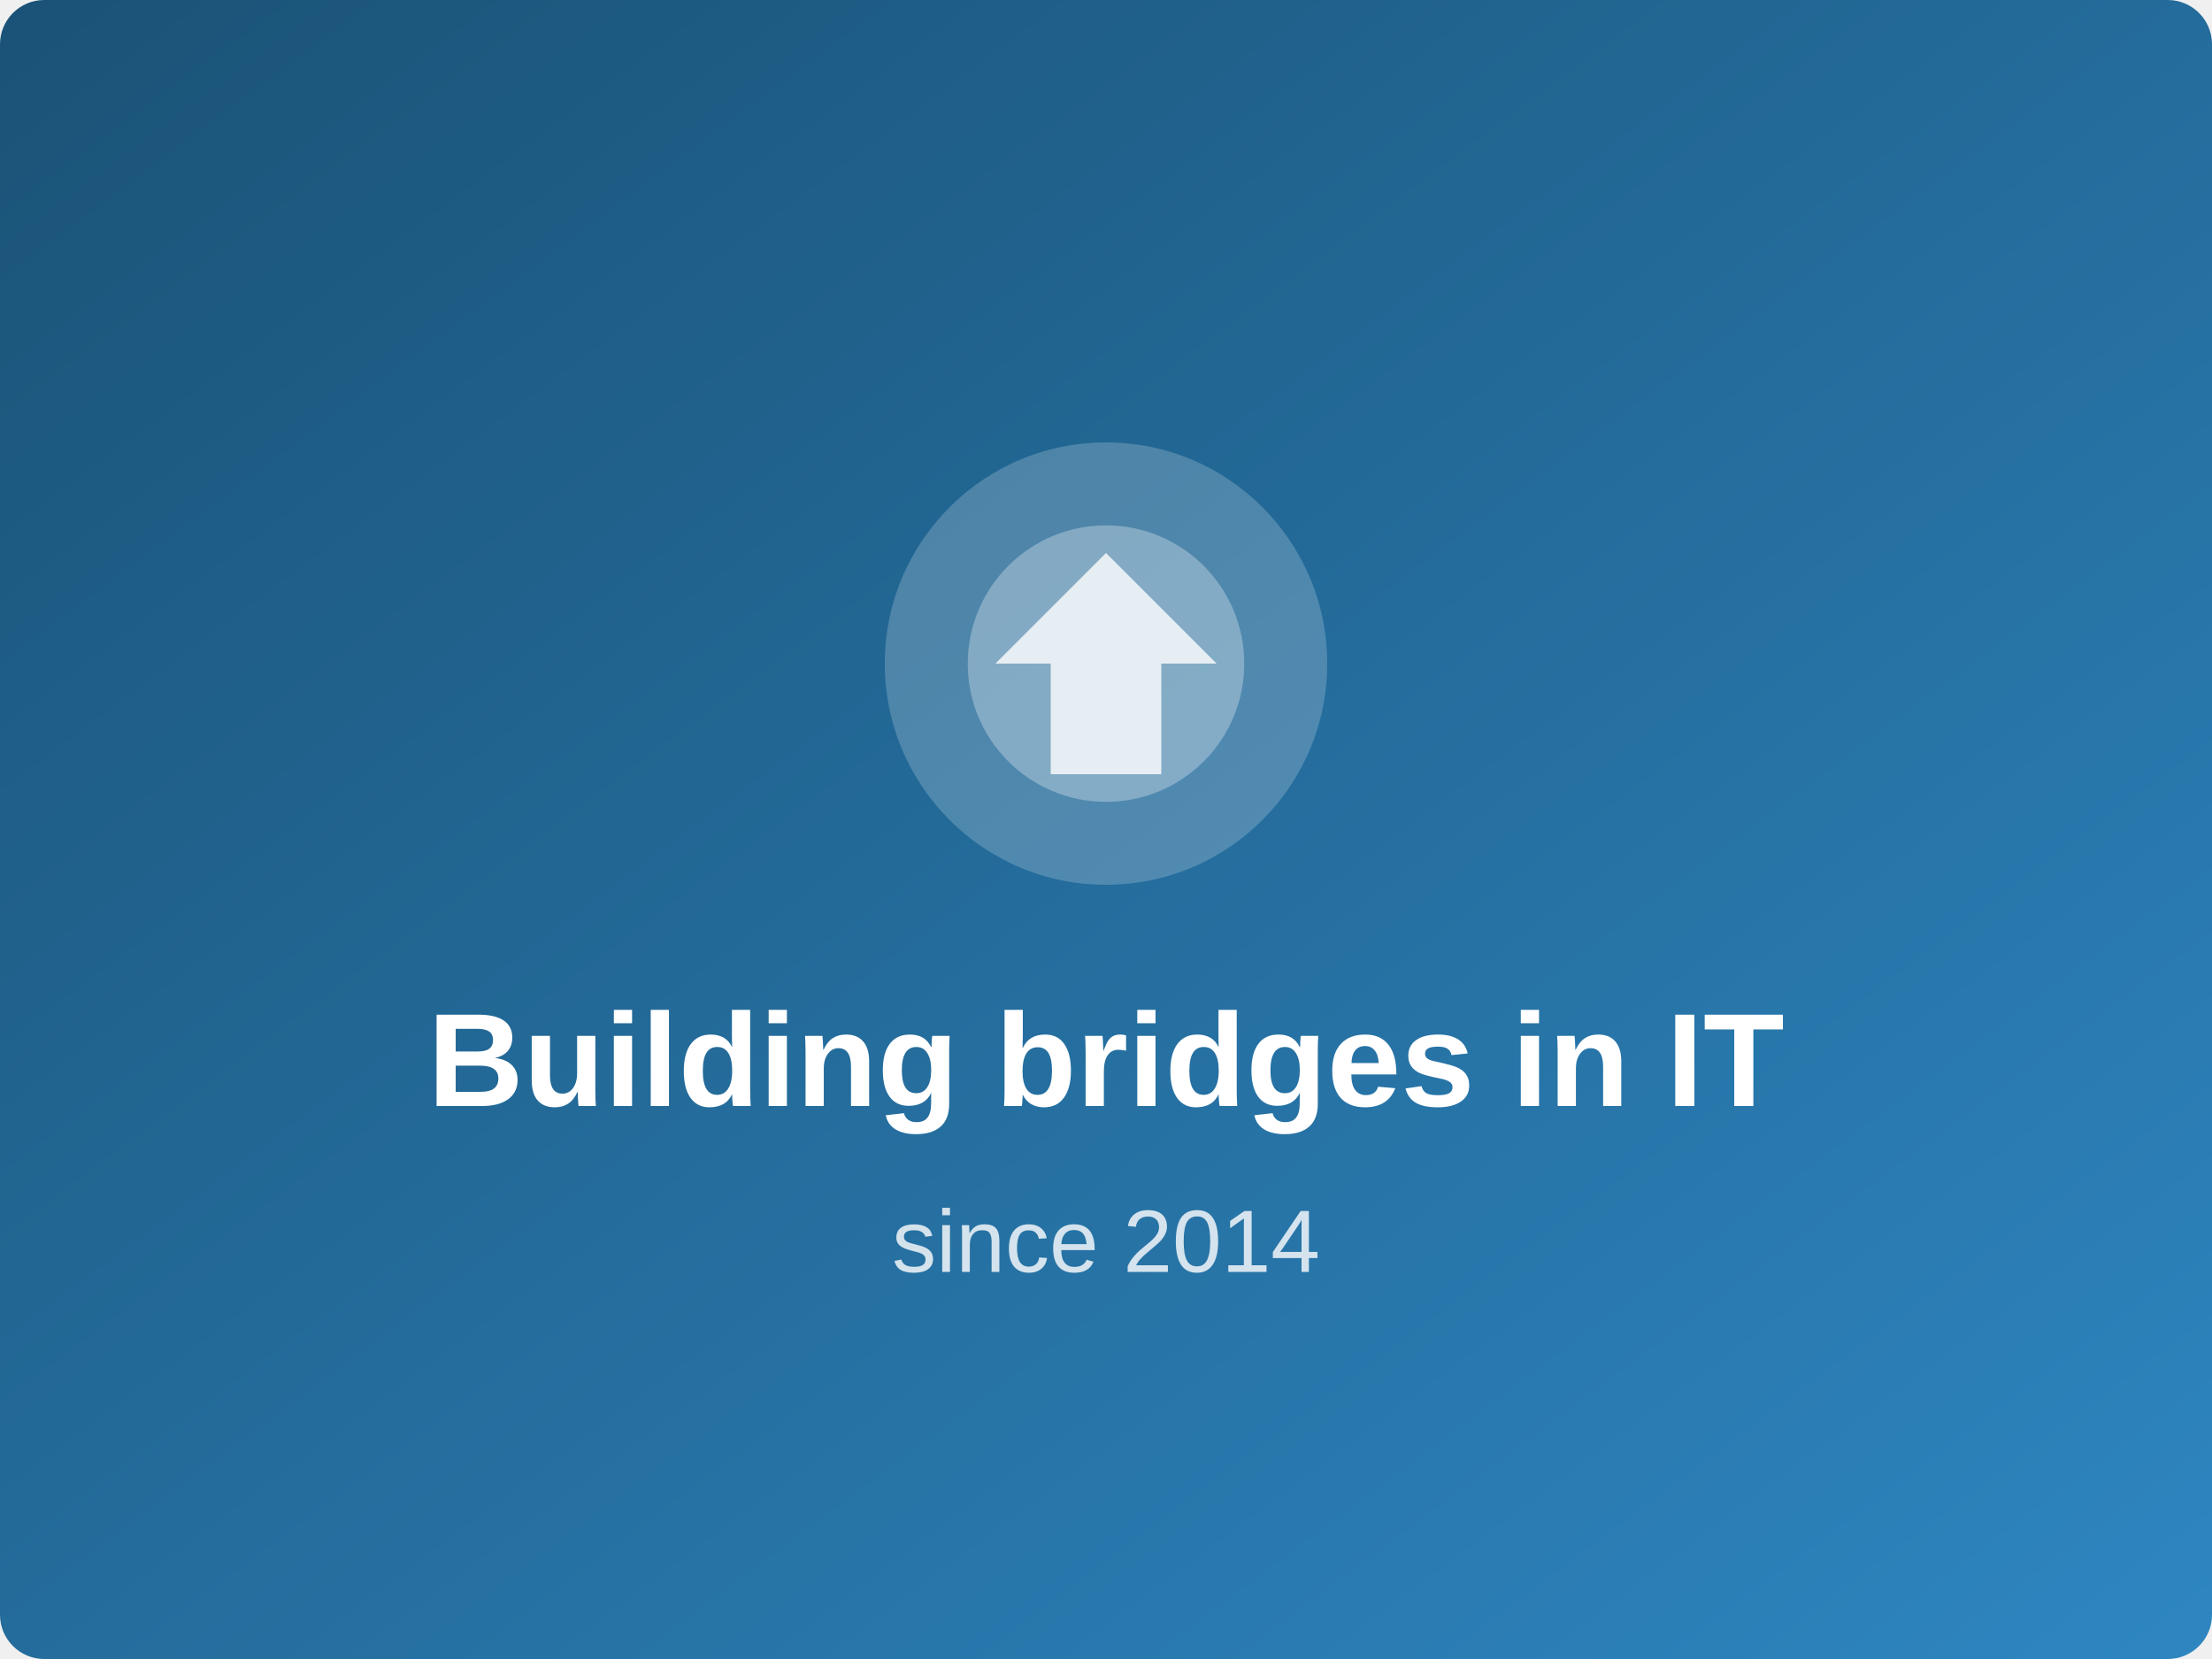
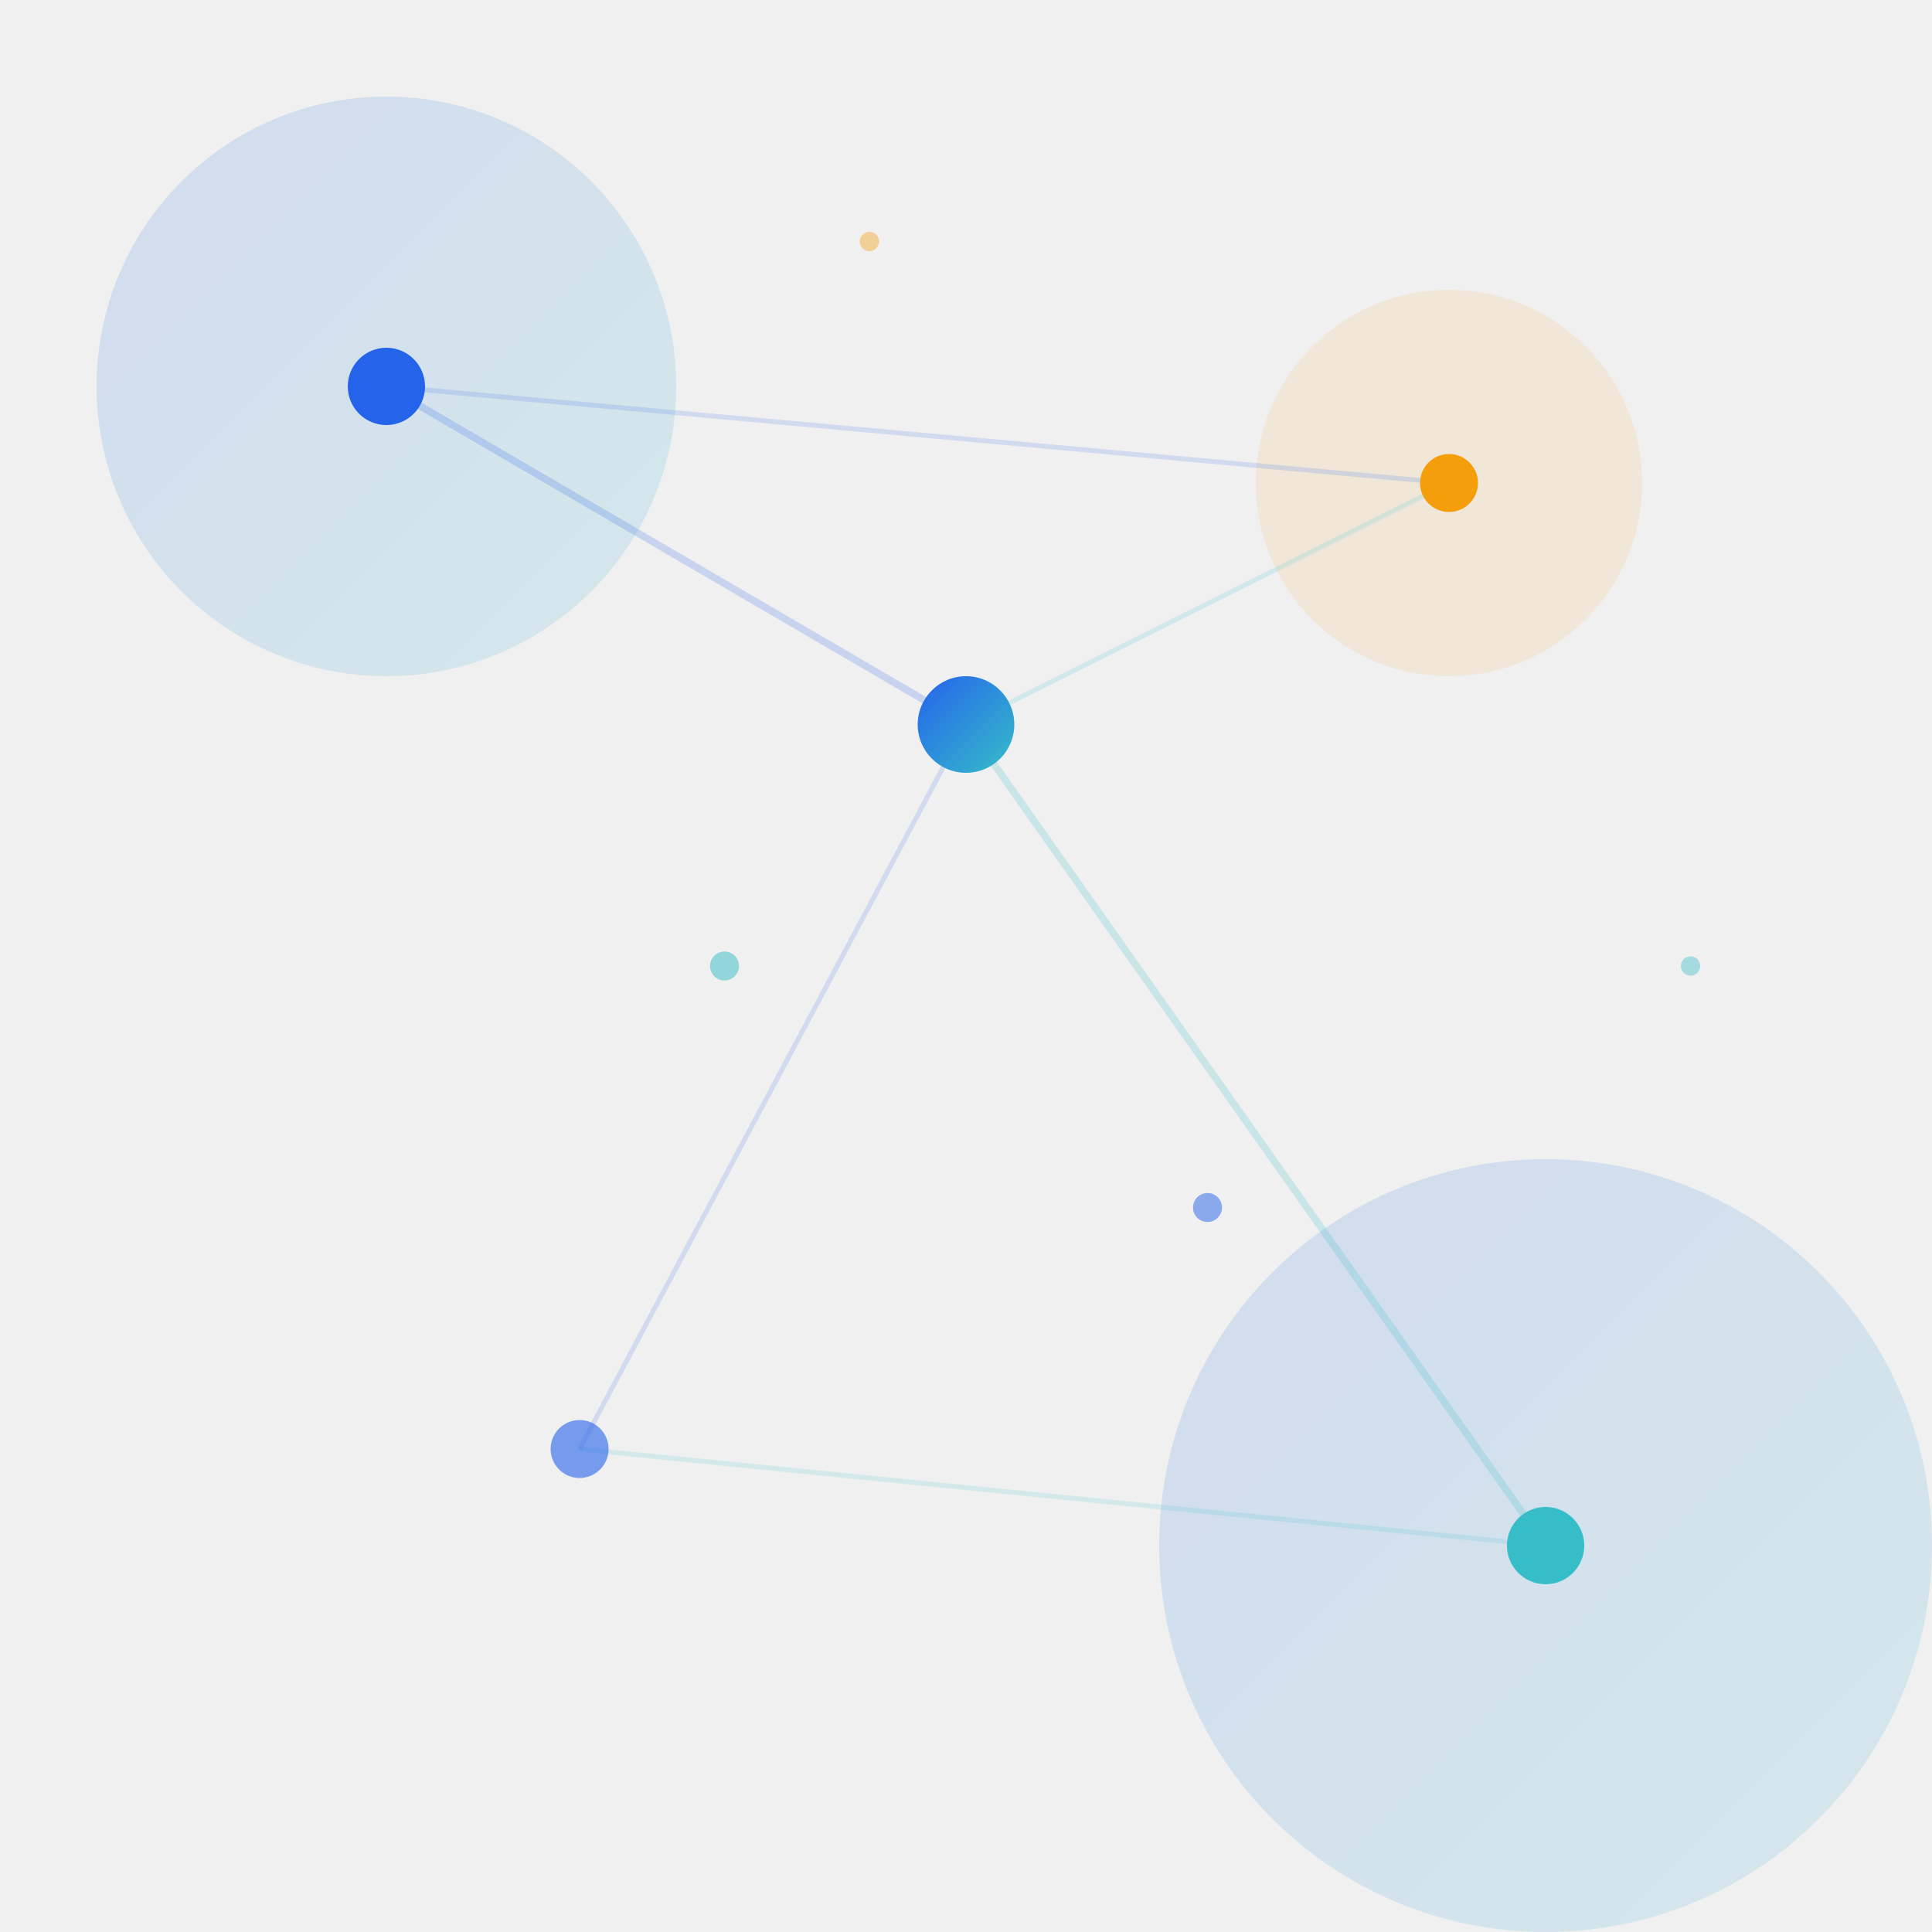
- <svg xmlns="http://www.w3.org/2000/svg" width="400" height="300" viewBox="0 0 400 300">
+ <svg xmlns="http://www.w3.org/2000/svg" width="400" height="400" viewBox="0 0 400 400">
  <defs>
    <linearGradient id="grad1" x1="0%" y1="0%" x2="100%" y2="100%">
-       <stop offset="0%" style="stop-color:#1a5276;stop-opacity:1" />
-       <stop offset="100%" style="stop-color:#2e86c1;stop-opacity:1" />
+       <stop offset="0%" style="stop-color:#2563eb;stop-opacity:0.15" />
+       <stop offset="100%" style="stop-color:#35bdc8;stop-opacity:0.15" />
+     </linearGradient>
+     <linearGradient id="grad2" x1="0%" y1="0%" x2="100%" y2="100%">
+       <stop offset="0%" style="stop-color:#2563eb;stop-opacity:1" />
+       <stop offset="100%" style="stop-color:#35bdc8;stop-opacity:1" />
    </linearGradient>
  </defs>
-   <rect width="400" height="300" fill="url(#grad1)" rx="8" />
-   <circle cx="200" cy="120" r="40" fill="rgba(255,255,255,0.2)" />
-   <circle cx="200" cy="120" r="25" fill="rgba(255,255,255,0.3)" />
-   <path d="M180 120 L200 100 L220 120 L210 120 L210 140 L190 140 L190 120 Z" fill="white" opacity="0.8" />
-   <text x="200" y="200" font-family="Arial, sans-serif" font-size="24" font-weight="bold" fill="white" text-anchor="middle">Building bridges in IT</text>
-   <text x="200" y="230" font-family="Arial, sans-serif" font-size="16" fill="rgba(255,255,255,0.8)" text-anchor="middle">since 2014</text>
+   <circle cx="80" cy="80" r="60" fill="url(#grad1)" />
+   <circle cx="320" cy="320" r="80" fill="url(#grad1)" />
+   <circle cx="300" cy="100" r="40" fill="#f59e0b" fill-opacity="0.1" />
+   <line x1="80" y1="80" x2="200" y2="150" stroke="#2563eb" stroke-opacity="0.2" stroke-width="1.5" />
+   <line x1="200" y1="150" x2="320" y2="320" stroke="#35bdc8" stroke-opacity="0.2" stroke-width="1.5" />
+   <line x1="80" y1="80" x2="300" y2="100" stroke="#2563eb" stroke-opacity="0.15" stroke-width="1" />
+   <line x1="200" y1="150" x2="300" y2="100" stroke="#35bdc8" stroke-opacity="0.15" stroke-width="1" />
+   <line x1="200" y1="150" x2="120" y2="300" stroke="#2563eb" stroke-opacity="0.15" stroke-width="1" />
+   <line x1="120" y1="300" x2="320" y2="320" stroke="#35bdc8" stroke-opacity="0.15" stroke-width="1" />
+   <circle cx="80" cy="80" r="8" fill="#2563eb" />
+   <circle cx="200" cy="150" r="10" fill="url(#grad2)" />
+   <circle cx="320" cy="320" r="8" fill="#35bdc8" />
+   <circle cx="300" cy="100" r="6" fill="#f59e0b" />
+   <circle cx="120" cy="300" r="6" fill="#2563eb" fill-opacity="0.6" />
+   <circle cx="150" cy="200" r="3" fill="#35bdc8" fill-opacity="0.5" />
+   <circle cx="250" cy="250" r="3" fill="#2563eb" fill-opacity="0.5" />
+   <circle cx="180" cy="50" r="2" fill="#f59e0b" fill-opacity="0.4" />
+   <circle cx="350" cy="200" r="2" fill="#35bdc8" fill-opacity="0.4" />
</svg>
